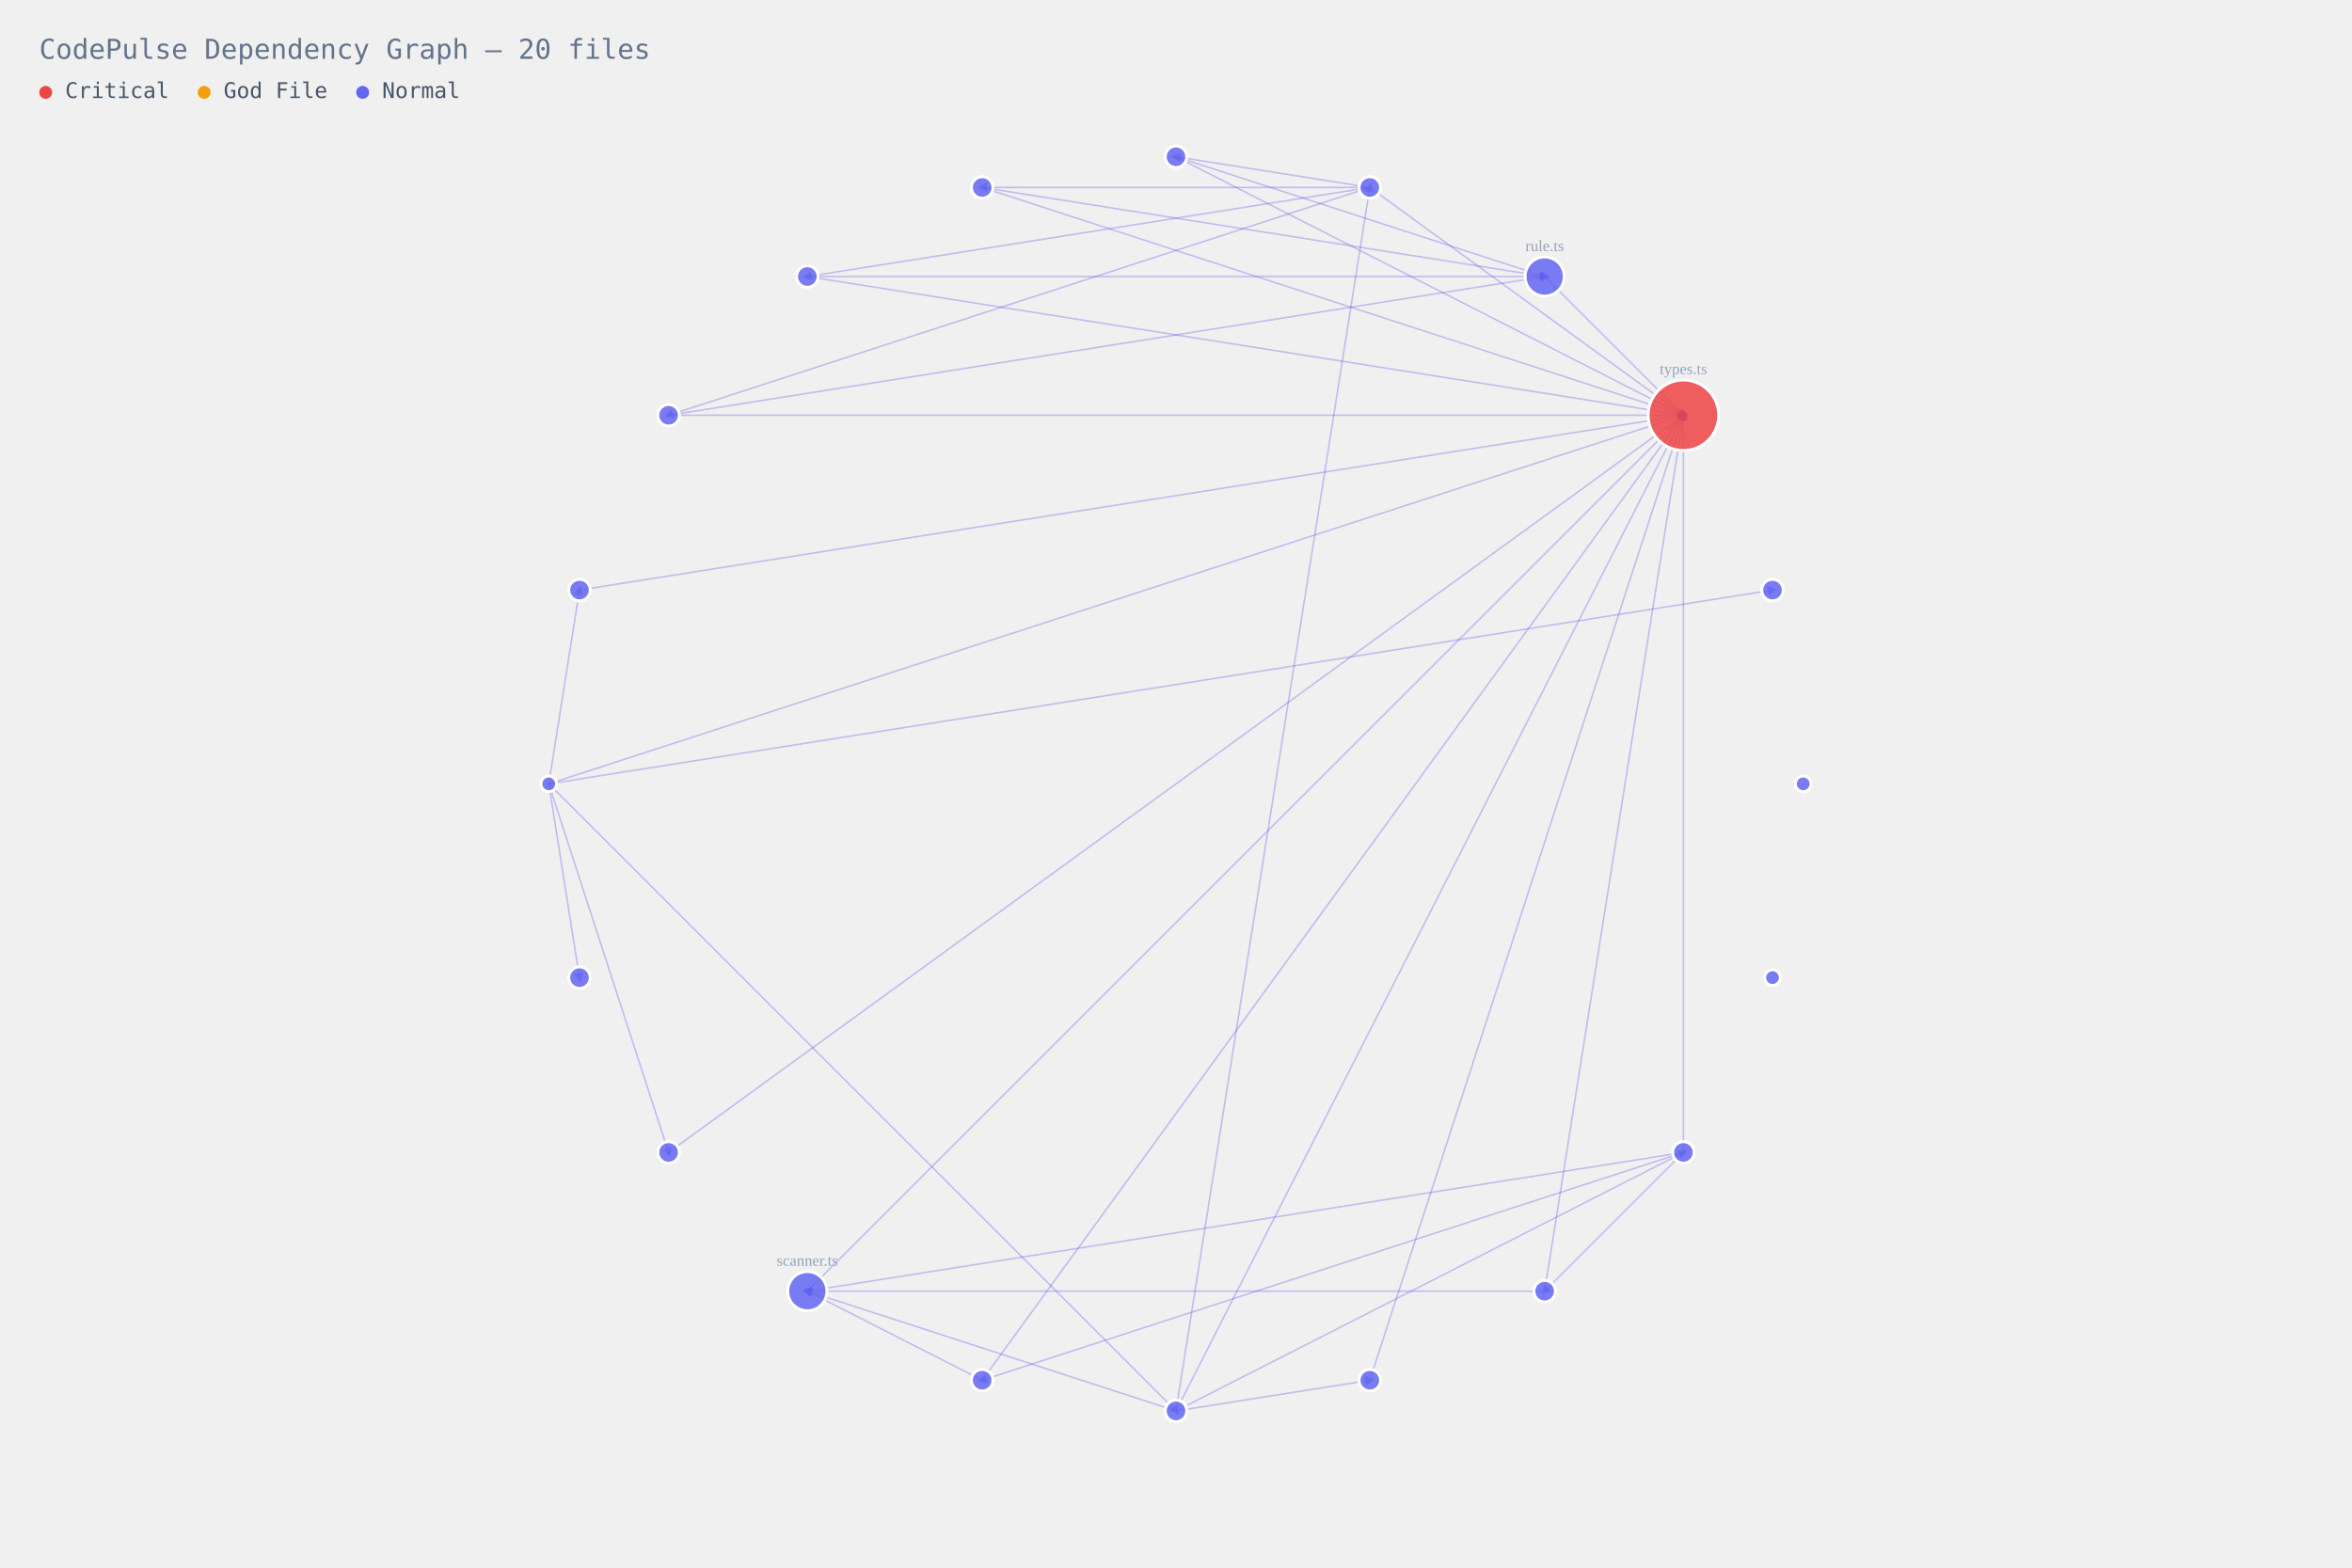
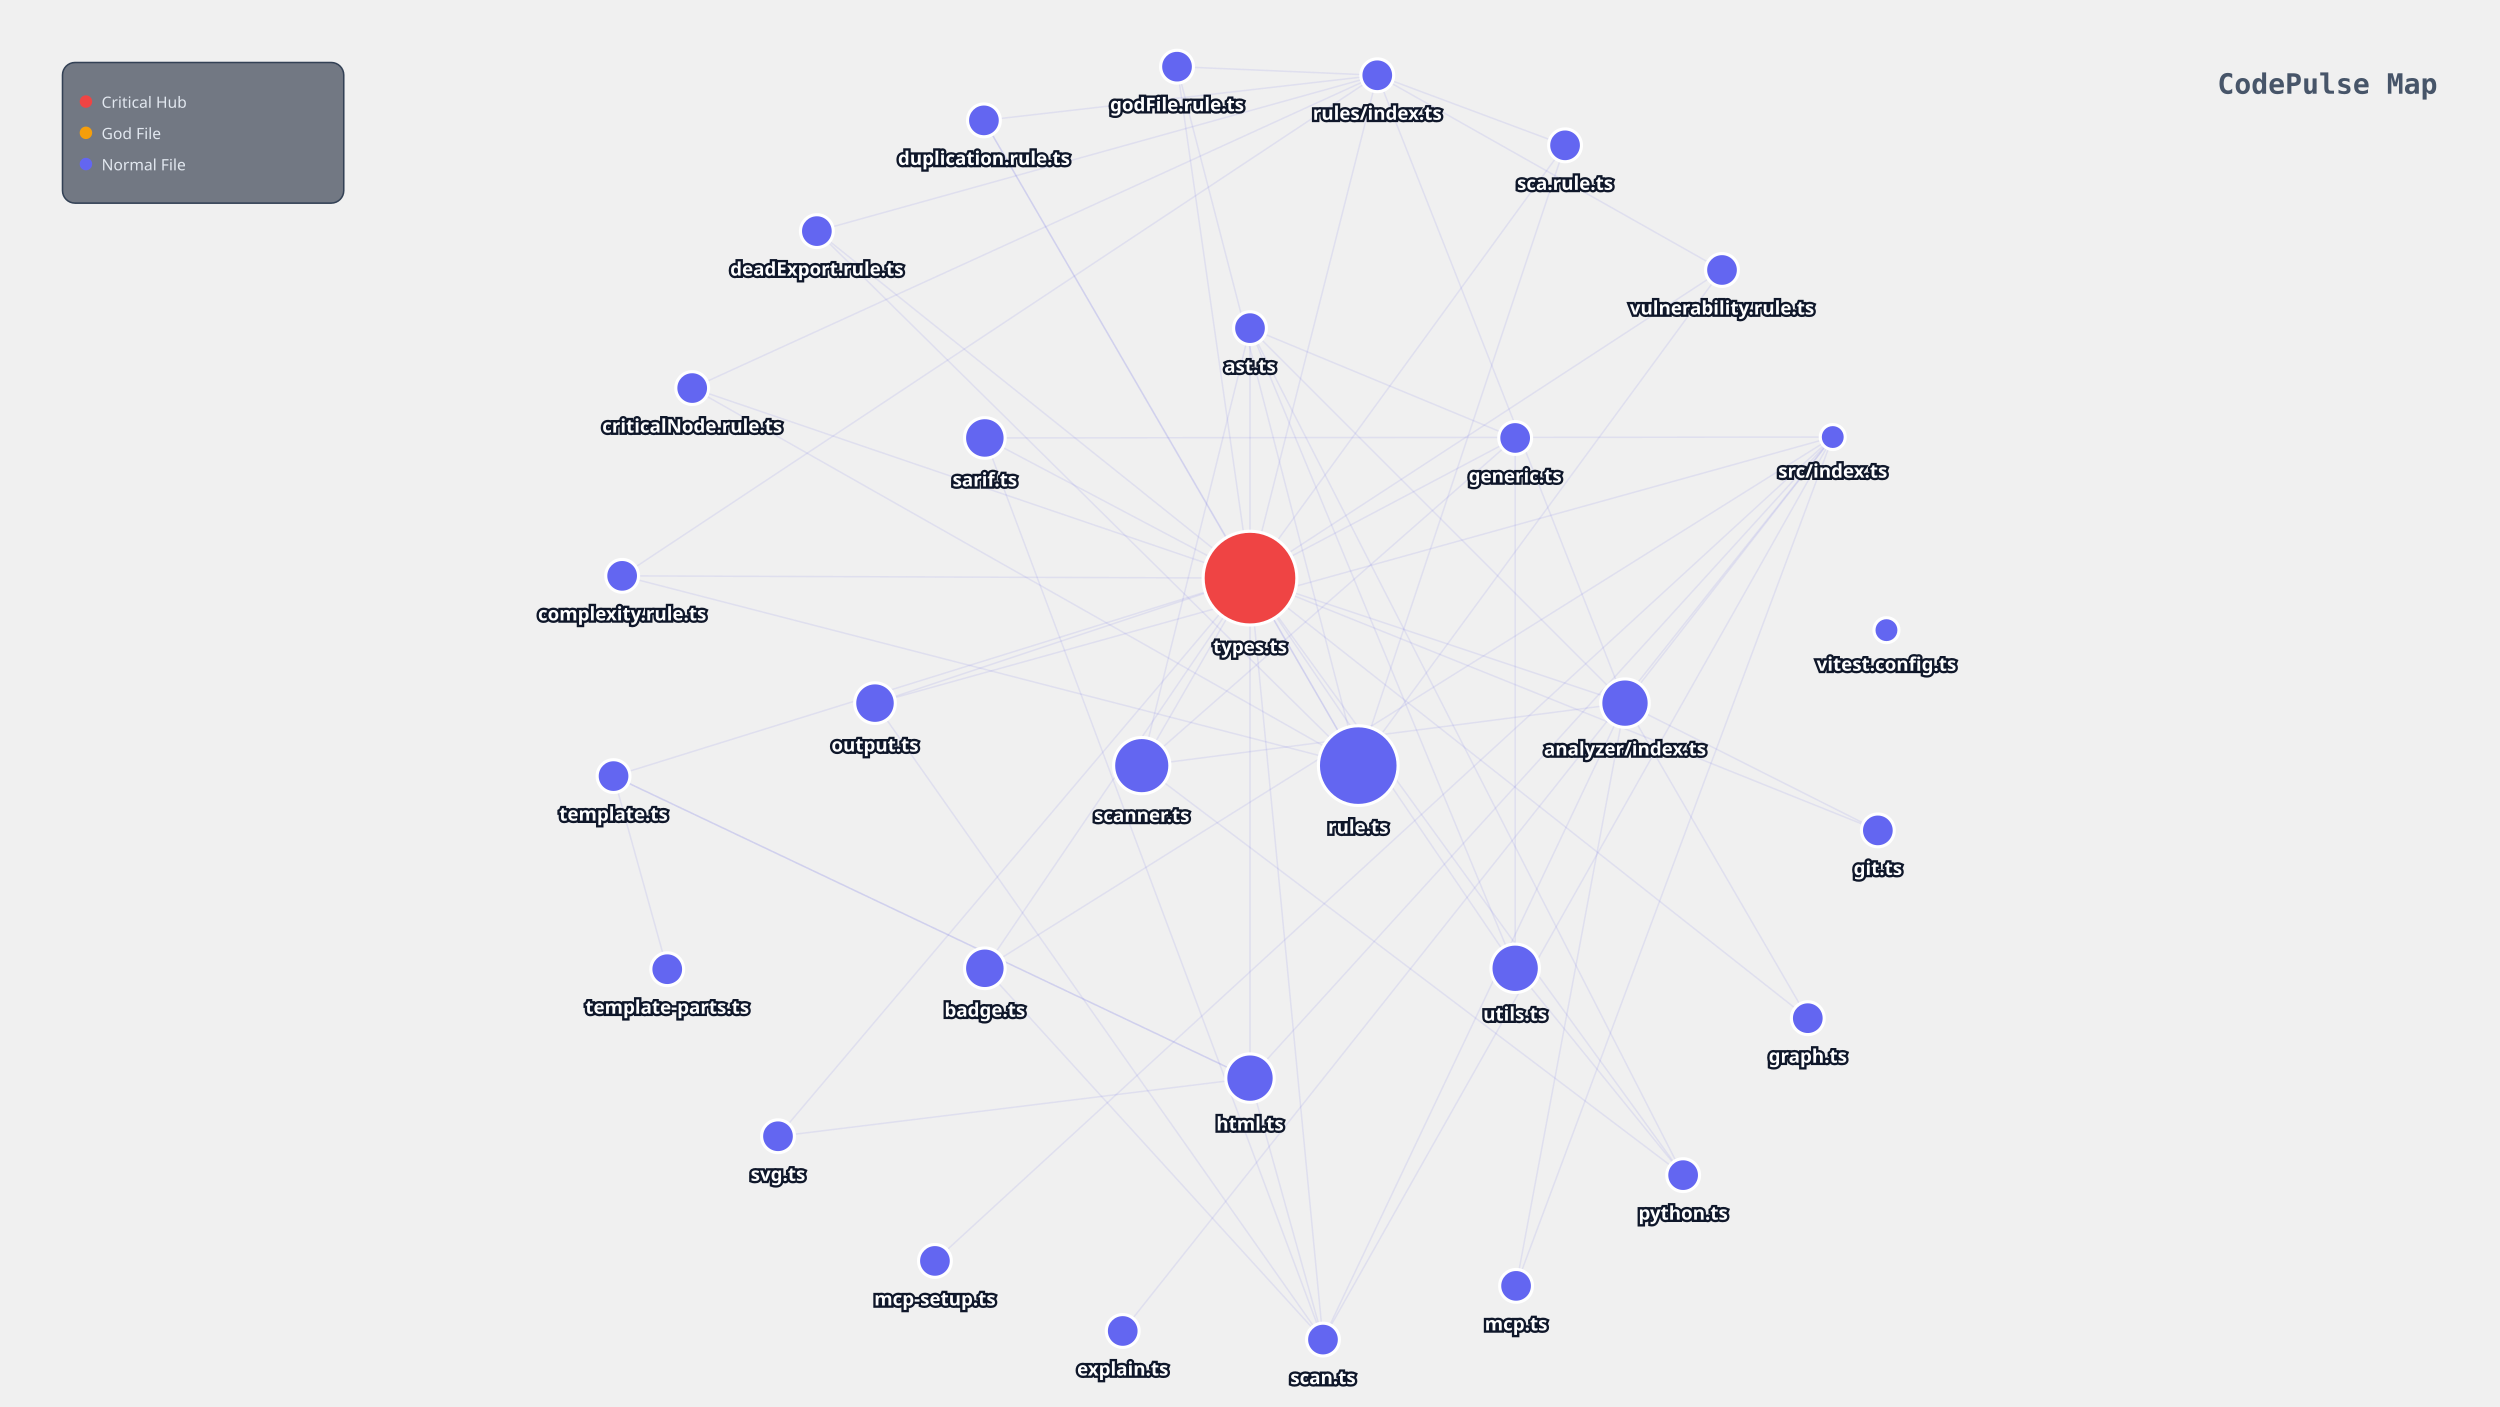
- <svg xmlns="http://www.w3.org/2000/svg" viewBox="0 0 1200 800" width="1200" height="800" style="background:#0F172A">
-   <defs>
-     <marker id="arrow" markerWidth="6" markerHeight="6" refX="3" refY="3" orient="auto">
-       <path d="M0,0 L0,6 L6,3 z" fill="#4F46E5" opacity="0.6" />
-     </marker>
-   </defs>
-   <line x1="858.885" y1="588.091" x2="858.885" y2="211.909" stroke="#4F46E5" stroke-width="0.8" stroke-opacity="0.3" marker-end="url(#arrow)" />
-   <line x1="858.885" y1="588.091" x2="411.909" y2="658.885" stroke="#4F46E5" stroke-width="0.8" stroke-opacity="0.3" marker-end="url(#arrow)" />
-   <line x1="858.885" y1="588.091" x2="501.115" y2="704.338" stroke="#4F46E5" stroke-width="0.8" stroke-opacity="0.3" marker-end="url(#arrow)" />
-   <line x1="858.885" y1="588.091" x2="788.091" y2="658.885" stroke="#4F46E5" stroke-width="0.8" stroke-opacity="0.3" marker-end="url(#arrow)" />
-   <line x1="788.091" y1="658.885" x2="858.885" y2="211.909" stroke="#4F46E5" stroke-width="0.8" stroke-opacity="0.3" marker-end="url(#arrow)" />
-   <line x1="788.091" y1="658.885" x2="411.909" y2="658.885" stroke="#4F46E5" stroke-width="0.8" stroke-opacity="0.3" marker-end="url(#arrow)" />
-   <line x1="698.885" y1="704.338" x2="858.885" y2="211.909" stroke="#4F46E5" stroke-width="0.8" stroke-opacity="0.3" marker-end="url(#arrow)" />
-   <line x1="600" y1="720" x2="858.885" y2="211.909" stroke="#4F46E5" stroke-width="0.8" stroke-opacity="0.3" marker-end="url(#arrow)" />
-   <line x1="600" y1="720" x2="411.909" y2="658.885" stroke="#4F46E5" stroke-width="0.8" stroke-opacity="0.3" marker-end="url(#arrow)" />
-   <line x1="600" y1="720" x2="858.885" y2="588.091" stroke="#4F46E5" stroke-width="0.8" stroke-opacity="0.3" marker-end="url(#arrow)" />
-   <line x1="600" y1="720" x2="698.885" y2="704.338" stroke="#4F46E5" stroke-width="0.8" stroke-opacity="0.3" marker-end="url(#arrow)" />
-   <line x1="600" y1="720" x2="698.885" y2="95.662" stroke="#4F46E5" stroke-width="0.8" stroke-opacity="0.3" marker-end="url(#arrow)" />
-   <line x1="501.115" y1="704.338" x2="858.885" y2="211.909" stroke="#4F46E5" stroke-width="0.8" stroke-opacity="0.3" marker-end="url(#arrow)" />
-   <line x1="501.115" y1="704.338" x2="411.909" y2="658.885" stroke="#4F46E5" stroke-width="0.8" stroke-opacity="0.3" marker-end="url(#arrow)" />
-   <line x1="411.909" y1="658.885" x2="858.885" y2="211.909" stroke="#4F46E5" stroke-width="0.8" stroke-opacity="0.3" marker-end="url(#arrow)" />
-   <line x1="341.115" y1="588.091" x2="858.885" y2="211.909" stroke="#4F46E5" stroke-width="0.8" stroke-opacity="0.3" marker-end="url(#arrow)" />
-   <line x1="280" y1="400" x2="600" y2="720" stroke="#4F46E5" stroke-width="0.8" stroke-opacity="0.3" marker-end="url(#arrow)" />
-   <line x1="280" y1="400" x2="295.662" y2="301.115" stroke="#4F46E5" stroke-width="0.8" stroke-opacity="0.3" marker-end="url(#arrow)" />
-   <line x1="280" y1="400" x2="341.115" y2="588.091" stroke="#4F46E5" stroke-width="0.8" stroke-opacity="0.3" marker-end="url(#arrow)" />
-   <line x1="280" y1="400" x2="295.662" y2="498.885" stroke="#4F46E5" stroke-width="0.8" stroke-opacity="0.3" marker-end="url(#arrow)" />
-   <line x1="280" y1="400" x2="858.885" y2="211.909" stroke="#4F46E5" stroke-width="0.8" stroke-opacity="0.3" marker-end="url(#arrow)" />
-   <line x1="280" y1="400" x2="904.338" y2="301.115" stroke="#4F46E5" stroke-width="0.8" stroke-opacity="0.3" marker-end="url(#arrow)" />
-   <line x1="295.662" y1="301.115" x2="858.885" y2="211.909" stroke="#4F46E5" stroke-width="0.8" stroke-opacity="0.3" marker-end="url(#arrow)" />
-   <line x1="341.115" y1="211.909" x2="858.885" y2="211.909" stroke="#4F46E5" stroke-width="0.8" stroke-opacity="0.3" marker-end="url(#arrow)" />
-   <line x1="341.115" y1="211.909" x2="788.091" y2="141.115" stroke="#4F46E5" stroke-width="0.8" stroke-opacity="0.3" marker-end="url(#arrow)" />
-   <line x1="411.909" y1="141.115" x2="858.885" y2="211.909" stroke="#4F46E5" stroke-width="0.8" stroke-opacity="0.3" marker-end="url(#arrow)" />
-   <line x1="411.909" y1="141.115" x2="788.091" y2="141.115" stroke="#4F46E5" stroke-width="0.8" stroke-opacity="0.3" marker-end="url(#arrow)" />
-   <line x1="501.115" y1="95.662" x2="858.885" y2="211.909" stroke="#4F46E5" stroke-width="0.8" stroke-opacity="0.3" marker-end="url(#arrow)" />
-   <line x1="501.115" y1="95.662" x2="788.091" y2="141.115" stroke="#4F46E5" stroke-width="0.8" stroke-opacity="0.3" marker-end="url(#arrow)" />
-   <line x1="600" y1="80" x2="858.885" y2="211.909" stroke="#4F46E5" stroke-width="0.8" stroke-opacity="0.3" marker-end="url(#arrow)" />
-   <line x1="600" y1="80" x2="788.091" y2="141.115" stroke="#4F46E5" stroke-width="0.8" stroke-opacity="0.3" marker-end="url(#arrow)" />
-   <line x1="698.885" y1="95.662" x2="858.885" y2="211.909" stroke="#4F46E5" stroke-width="0.8" stroke-opacity="0.3" marker-end="url(#arrow)" />
-   <line x1="698.885" y1="95.662" x2="501.115" y2="95.662" stroke="#4F46E5" stroke-width="0.8" stroke-opacity="0.3" marker-end="url(#arrow)" />
-   <line x1="698.885" y1="95.662" x2="341.115" y2="211.909" stroke="#4F46E5" stroke-width="0.8" stroke-opacity="0.3" marker-end="url(#arrow)" />
-   <line x1="698.885" y1="95.662" x2="600" y2="80" stroke="#4F46E5" stroke-width="0.8" stroke-opacity="0.3" marker-end="url(#arrow)" />
-   <line x1="698.885" y1="95.662" x2="411.909" y2="141.115" stroke="#4F46E5" stroke-width="0.8" stroke-opacity="0.3" marker-end="url(#arrow)" />
-   <line x1="788.091" y1="141.115" x2="858.885" y2="211.909" stroke="#4F46E5" stroke-width="0.8" stroke-opacity="0.3" marker-end="url(#arrow)" />
-   <circle cx="920" cy="400" r="4" fill="#6366F1" fill-opacity="0.85" stroke="white" stroke-width="1.5">
-         </circle>
-   <circle cx="904.338" cy="498.885" r="4" fill="#6366F1" fill-opacity="0.85" stroke="white" stroke-width="1.5">
-         </circle>
-   <circle cx="858.885" cy="588.091" r="5.5" fill="#6366F1" fill-opacity="0.85" stroke="white" stroke-width="1.5">
-         </circle>
-   <circle cx="788.091" cy="658.885" r="5.5" fill="#6366F1" fill-opacity="0.85" stroke="white" stroke-width="1.5">
-         </circle>
-   <circle cx="698.885" cy="704.338" r="5.5" fill="#6366F1" fill-opacity="0.85" stroke="white" stroke-width="1.5">
-         </circle>
-   <circle cx="600" cy="720" r="5.5" fill="#6366F1" fill-opacity="0.85" stroke="white" stroke-width="1.5">
-         </circle>
-   <circle cx="501.115" cy="704.338" r="5.5" fill="#6366F1" fill-opacity="0.85" stroke="white" stroke-width="1.5">
-         </circle>
-   <circle cx="411.909" cy="658.885" r="10" fill="#6366F1" fill-opacity="0.85" stroke="white" stroke-width="1.5">
-         </circle>
-   <text x="411.909" y="645.885" text-anchor="middle" font-size="8" fill="#94A3B8">scanner.ts</text>
-   <circle cx="341.115" cy="588.091" r="5.5" fill="#6366F1" fill-opacity="0.85" stroke="white" stroke-width="1.5">
-         </circle>
-   <circle cx="295.662" cy="498.885" r="5.5" fill="#6366F1" fill-opacity="0.85" stroke="white" stroke-width="1.5">
-         </circle>
-   <circle cx="280" cy="400" r="4" fill="#6366F1" fill-opacity="0.85" stroke="white" stroke-width="1.5">
-         </circle>
-   <circle cx="295.662" cy="301.115" r="5.5" fill="#6366F1" fill-opacity="0.85" stroke="white" stroke-width="1.5">
-         </circle>
-   <circle cx="341.115" cy="211.909" r="5.5" fill="#6366F1" fill-opacity="0.85" stroke="white" stroke-width="1.5">
-         </circle>
-   <circle cx="411.909" cy="141.115" r="5.5" fill="#6366F1" fill-opacity="0.85" stroke="white" stroke-width="1.5">
-         </circle>
-   <circle cx="501.115" cy="95.662" r="5.5" fill="#6366F1" fill-opacity="0.85" stroke="white" stroke-width="1.5">
-         </circle>
-   <circle cx="600" cy="80" r="5.5" fill="#6366F1" fill-opacity="0.85" stroke="white" stroke-width="1.5">
-         </circle>
-   <circle cx="698.885" cy="95.662" r="5.5" fill="#6366F1" fill-opacity="0.85" stroke="white" stroke-width="1.5">
-         </circle>
-   <circle cx="788.091" cy="141.115" r="10" fill="#6366F1" fill-opacity="0.85" stroke="white" stroke-width="1.5">
-         </circle>
-   <text x="788.091" y="128.115" text-anchor="middle" font-size="8" fill="#94A3B8">rule.ts</text>
-   <circle cx="858.885" cy="211.909" r="18" fill="#EF4444" fill-opacity="0.85" stroke="white" stroke-width="1.5">
-         </circle>
-   <text x="858.885" y="190.909" text-anchor="middle" font-size="8" fill="#94A3B8">types.ts</text>
-   <circle cx="904.338" cy="301.115" r="5.5" fill="#6366F1" fill-opacity="0.85" stroke="white" stroke-width="1.5">
-         </circle>
-   <text x="20" y="30" font-size="14" fill="#64748B" font-family="monospace">CodePulse Dependency Graph — 20 files</text>
-   <text x="20" y="50" font-size="11" fill="#475569" font-family="monospace">
-     <tspan fill="#EF4444">●</tspan> Critical  
-     <tspan fill="#F59E0B" dx="8">●</tspan> God File  
-     <tspan fill="#6366F1" dx="8">●</tspan> Normal
-   </text>
+ <svg xmlns="http://www.w3.org/2000/svg" viewBox="0 0 1600 900" width="100%" height="100%" style="background:#0F172A">
+   <rect x="40" y="40" width="180" height="90" rx="8" fill="#1E293B" fill-opacity="0.6" stroke="#334155" stroke-width="1" />
+   <circle cx="55" cy="65" r="4" fill="#EF4444" />
+   <text x="65" y="69" font-size="10" fill="#E2E8F0" font-family="sans-serif">Critical Hub</text>
+   <circle cx="55" cy="85" r="4" fill="#F59E0B" />
+   <text x="65" y="89" font-size="10" fill="#E2E8F0" font-family="sans-serif">God File</text>
+   <circle cx="55" cy="105" r="4" fill="#6366F1" />
+   <text x="65" y="109" font-size="10" fill="#E2E8F0" font-family="sans-serif">Normal File</text>
+   <text x="1560" y="60" text-anchor="end" font-size="18" font-weight="bold" fill="#475569" font-family="monospace">CodePulse Map</text>
+   <line x1="800" y1="210" x2="800" y2="370" stroke="#4F46E5" stroke-width="1" stroke-opacity="0.1" />
+   <line x1="800" y1="210" x2="730.718" y2="490" stroke="#4F46E5" stroke-width="1" stroke-opacity="0.1" />
+   <line x1="800" y1="210" x2="1077.207" y2="752.086" stroke="#4F46E5" stroke-width="1" stroke-opacity="0.1" />
+   <line x1="800" y1="210" x2="969.706" y2="280.294" stroke="#4F46E5" stroke-width="1" stroke-opacity="0.1" />
+   <line x1="800" y1="210" x2="969.706" y2="619.706" stroke="#4F46E5" stroke-width="1" stroke-opacity="0.1" />
+   <line x1="969.706" y1="280.294" x2="800" y2="370" stroke="#4F46E5" stroke-width="1" stroke-opacity="0.1" />
+   <line x1="969.706" y1="280.294" x2="730.718" y2="490" stroke="#4F46E5" stroke-width="1" stroke-opacity="0.1" />
+   <line x1="969.706" y1="280.294" x2="969.706" y2="619.706" stroke="#4F46E5" stroke-width="1" stroke-opacity="0.1" />
+   <line x1="1201.827" y1="531.454" x2="800" y2="370" stroke="#4F46E5" stroke-width="1" stroke-opacity="0.1" />
+   <line x1="1156.99" y1="651.639" x2="800" y2="370" stroke="#4F46E5" stroke-width="1" stroke-opacity="0.1" />
+   <line x1="1040" y1="450" x2="800" y2="370" stroke="#4F46E5" stroke-width="1" stroke-opacity="0.1" />
+   <line x1="1040" y1="450" x2="730.718" y2="490" stroke="#4F46E5" stroke-width="1" stroke-opacity="0.1" />
+   <line x1="1040" y1="450" x2="800" y2="210" stroke="#4F46E5" stroke-width="1" stroke-opacity="0.1" />
+   <line x1="1040" y1="450" x2="1156.99" y2="651.639" stroke="#4F46E5" stroke-width="1" stroke-opacity="0.1" />
+   <line x1="1040" y1="450" x2="881.454" y2="48.173" stroke="#4F46E5" stroke-width="1" stroke-opacity="0.1" />
+   <line x1="1040" y1="450" x2="1201.827" y2="531.454" stroke="#4F46E5" stroke-width="1" stroke-opacity="0.1" />
+   <line x1="1077.207" y1="752.086" x2="800" y2="370" stroke="#4F46E5" stroke-width="1" stroke-opacity="0.1" />
+   <line x1="1077.207" y1="752.086" x2="730.718" y2="490" stroke="#4F46E5" stroke-width="1" stroke-opacity="0.1" />
+   <line x1="1077.207" y1="752.086" x2="969.706" y2="619.706" stroke="#4F46E5" stroke-width="1" stroke-opacity="0.1" />
+   <line x1="730.718" y1="490" x2="800" y2="370" stroke="#4F46E5" stroke-width="1" stroke-opacity="0.1" />
+   <line x1="969.706" y1="619.706" x2="800" y2="370" stroke="#4F46E5" stroke-width="1" stroke-opacity="0.1" />
+   <line x1="630.294" y1="619.706" x2="800" y2="370" stroke="#4F46E5" stroke-width="1" stroke-opacity="0.1" />
+   <line x1="970.29" y1="822.963" x2="1040" y2="450" stroke="#4F46E5" stroke-width="1" stroke-opacity="0.1" />
+   <line x1="560" y1="450" x2="800" y2="370" stroke="#4F46E5" stroke-width="1" stroke-opacity="0.1" />
+   <line x1="846.704" y1="857.331" x2="1040" y2="450" stroke="#4F46E5" stroke-width="1" stroke-opacity="0.1" />
+   <line x1="846.704" y1="857.331" x2="800" y2="690" stroke="#4F46E5" stroke-width="1" stroke-opacity="0.1" />
+   <line x1="846.704" y1="857.331" x2="630.294" y2="280.294" stroke="#4F46E5" stroke-width="1" stroke-opacity="0.1" />
+   <line x1="846.704" y1="857.331" x2="630.294" y2="619.706" stroke="#4F46E5" stroke-width="1" stroke-opacity="0.1" />
+   <line x1="846.704" y1="857.331" x2="560" y2="450" stroke="#4F46E5" stroke-width="1" stroke-opacity="0.1" />
+   <line x1="846.704" y1="857.331" x2="800" y2="370" stroke="#4F46E5" stroke-width="1" stroke-opacity="0.1" />
+   <line x1="1172.963" y1="279.71" x2="1040" y2="450" stroke="#4F46E5" stroke-width="1" stroke-opacity="0.1" />
+   <line x1="1172.963" y1="279.71" x2="800" y2="690" stroke="#4F46E5" stroke-width="1" stroke-opacity="0.1" />
+   <line x1="1172.963" y1="279.71" x2="630.294" y2="280.294" stroke="#4F46E5" stroke-width="1" stroke-opacity="0.1" />
+   <line x1="1172.963" y1="279.71" x2="630.294" y2="619.706" stroke="#4F46E5" stroke-width="1" stroke-opacity="0.1" />
+   <line x1="1172.963" y1="279.71" x2="560" y2="450" stroke="#4F46E5" stroke-width="1" stroke-opacity="0.1" />
+   <line x1="1172.963" y1="279.71" x2="718.546" y2="851.827" stroke="#4F46E5" stroke-width="1" stroke-opacity="0.1" />
+   <line x1="1172.963" y1="279.71" x2="598.361" y2="806.99" stroke="#4F46E5" stroke-width="1" stroke-opacity="0.1" />
+   <line x1="1172.963" y1="279.71" x2="970.29" y2="822.963" stroke="#4F46E5" stroke-width="1" stroke-opacity="0.1" />
+   <line x1="1172.963" y1="279.71" x2="846.704" y2="857.331" stroke="#4F46E5" stroke-width="1" stroke-opacity="0.1" />
+   <line x1="800" y1="690" x2="800" y2="370" stroke="#4F46E5" stroke-width="1" stroke-opacity="0.1" />
+   <line x1="800" y1="690" x2="497.914" y2="727.207" stroke="#4F46E5" stroke-width="1" stroke-opacity="0.1" />
+   <line x1="800" y1="690" x2="392.669" y2="496.704" stroke="#4F46E5" stroke-width="1" stroke-opacity="0.1" />
+   <line x1="630.294" y1="280.294" x2="800" y2="370" stroke="#4F46E5" stroke-width="1" stroke-opacity="0.1" />
+   <line x1="497.914" y1="727.207" x2="800" y2="370" stroke="#4F46E5" stroke-width="1" stroke-opacity="0.1" />
+   <line x1="392.669" y1="496.704" x2="800" y2="370" stroke="#4F46E5" stroke-width="1" stroke-opacity="0.1" />
+   <line x1="392.669" y1="496.704" x2="800" y2="690" stroke="#4F46E5" stroke-width="1" stroke-opacity="0.1" />
+   <line x1="392.669" y1="496.704" x2="427.037" y2="620.29" stroke="#4F46E5" stroke-width="1" stroke-opacity="0.1" />
+   <line x1="398.173" y1="368.546" x2="800" y2="370" stroke="#4F46E5" stroke-width="1" stroke-opacity="0.1" />
+   <line x1="398.173" y1="368.546" x2="869.282" y2="490" stroke="#4F46E5" stroke-width="1" stroke-opacity="0.1" />
+   <line x1="443.01" y1="248.361" x2="800" y2="370" stroke="#4F46E5" stroke-width="1" stroke-opacity="0.1" />
+   <line x1="443.01" y1="248.361" x2="869.282" y2="490" stroke="#4F46E5" stroke-width="1" stroke-opacity="0.1" />
+   <line x1="522.793" y1="147.914" x2="800" y2="370" stroke="#4F46E5" stroke-width="1" stroke-opacity="0.1" />
+   <line x1="522.793" y1="147.914" x2="869.282" y2="490" stroke="#4F46E5" stroke-width="1" stroke-opacity="0.1" />
+   <line x1="629.71" y1="77.037" x2="800" y2="370" stroke="#4F46E5" stroke-width="1" stroke-opacity="0.1" />
+   <line x1="629.71" y1="77.037" x2="869.282" y2="490" stroke="#4F46E5" stroke-width="1" stroke-opacity="0.1" />
+   <line x1="753.296" y1="42.669" x2="800" y2="370" stroke="#4F46E5" stroke-width="1" stroke-opacity="0.1" />
+   <line x1="753.296" y1="42.669" x2="869.282" y2="490" stroke="#4F46E5" stroke-width="1" stroke-opacity="0.1" />
+   <line x1="881.454" y1="48.173" x2="800" y2="370" stroke="#4F46E5" stroke-width="1" stroke-opacity="0.1" />
+   <line x1="881.454" y1="48.173" x2="522.793" y2="147.914" stroke="#4F46E5" stroke-width="1" stroke-opacity="0.1" />
+   <line x1="881.454" y1="48.173" x2="398.173" y2="368.546" stroke="#4F46E5" stroke-width="1" stroke-opacity="0.1" />
+   <line x1="881.454" y1="48.173" x2="753.296" y2="42.669" stroke="#4F46E5" stroke-width="1" stroke-opacity="0.1" />
+   <line x1="881.454" y1="48.173" x2="443.01" y2="248.361" stroke="#4F46E5" stroke-width="1" stroke-opacity="0.1" />
+   <line x1="881.454" y1="48.173" x2="1102.086" y2="172.793" stroke="#4F46E5" stroke-width="1" stroke-opacity="0.1" />
+   <line x1="881.454" y1="48.173" x2="1001.639" y2="93.01" stroke="#4F46E5" stroke-width="1" stroke-opacity="0.1" />
+   <line x1="881.454" y1="48.173" x2="629.71" y2="77.037" stroke="#4F46E5" stroke-width="1" stroke-opacity="0.1" />
+   <line x1="869.282" y1="490" x2="800" y2="370" stroke="#4F46E5" stroke-width="1" stroke-opacity="0.1" />
+   <line x1="1001.639" y1="93.01" x2="800" y2="370" stroke="#4F46E5" stroke-width="1" stroke-opacity="0.1" />
+   <line x1="1001.639" y1="93.01" x2="869.282" y2="490" stroke="#4F46E5" stroke-width="1" stroke-opacity="0.1" />
+   <line x1="1102.086" y1="172.793" x2="800" y2="370" stroke="#4F46E5" stroke-width="1" stroke-opacity="0.1" />
+   <line x1="1102.086" y1="172.793" x2="869.282" y2="490" stroke="#4F46E5" stroke-width="1" stroke-opacity="0.1" />
+   <g>
+     <circle cx="800" cy="370" r="30" fill="#EF4444" stroke="#fff" stroke-width="2" />
+     <text x="800" y="418" text-anchor="middle" font-size="12" font-weight="bold" fill="#fff" font-family="sans-serif" style="paint-order: stroke; stroke: #0F172A; stroke-width: 3px;">types.ts</text>
+   </g>
+   <g>
+     <circle cx="869.282" cy="490" r="25.5" fill="#6366F1" stroke="#fff" stroke-width="2" />
+     <text x="869.282" y="533.5" text-anchor="middle" font-size="12" font-weight="bold" fill="#fff" font-family="sans-serif" style="paint-order: stroke; stroke: #0F172A; stroke-width: 3px;">rule.ts</text>
+   </g>
+   <g>
+     <circle cx="730.718" cy="490" r="18" fill="#6366F1" stroke="#fff" stroke-width="2" />
+     <text x="730.718" y="526" text-anchor="middle" font-size="12" font-weight="bold" fill="#fff" font-family="sans-serif" style="paint-order: stroke; stroke: #0F172A; stroke-width: 3px;">scanner.ts</text>
+   </g>
+   <g>
+     <circle cx="1040" cy="450" r="15.5" fill="#6366F1" stroke="#fff" stroke-width="2" />
+     <text x="1040" y="483.5" text-anchor="middle" font-size="12" font-weight="bold" fill="#fff" font-family="sans-serif" style="paint-order: stroke; stroke: #0F172A; stroke-width: 3px;">analyzer/index.ts</text>
+   </g>
+   <g>
+     <circle cx="969.706" cy="619.706" r="15.5" fill="#6366F1" stroke="#fff" stroke-width="2" />
+     <text x="969.706" y="653.206" text-anchor="middle" font-size="12" font-weight="bold" fill="#fff" font-family="sans-serif" style="paint-order: stroke; stroke: #0F172A; stroke-width: 3px;">utils.ts</text>
+   </g>
+   <g>
+     <circle cx="800" cy="690" r="15.5" fill="#6366F1" stroke="#fff" stroke-width="2" />
+     <text x="800" y="723.5" text-anchor="middle" font-size="12" font-weight="bold" fill="#fff" font-family="sans-serif" style="paint-order: stroke; stroke: #0F172A; stroke-width: 3px;">html.ts</text>
+   </g>
+   <g>
+     <circle cx="630.294" cy="619.706" r="13" fill="#6366F1" stroke="#fff" stroke-width="2" />
+     <text x="630.294" y="650.706" text-anchor="middle" font-size="12" font-weight="bold" fill="#fff" font-family="sans-serif" style="paint-order: stroke; stroke: #0F172A; stroke-width: 3px;">badge.ts</text>
+   </g>
+   <g>
+     <circle cx="560" cy="450" r="13" fill="#6366F1" stroke="#fff" stroke-width="2" />
+     <text x="560" y="481" text-anchor="middle" font-size="12" font-weight="bold" fill="#fff" font-family="sans-serif" style="paint-order: stroke; stroke: #0F172A; stroke-width: 3px;">output.ts</text>
+   </g>
+   <g>
+     <circle cx="630.294" cy="280.294" r="13" fill="#6366F1" stroke="#fff" stroke-width="2" />
+     <text x="630.294" y="311.294" text-anchor="middle" font-size="12" font-weight="bold" fill="#fff" font-family="sans-serif" style="paint-order: stroke; stroke: #0F172A; stroke-width: 3px;">sarif.ts</text>
+   </g>
+   <g>
+     <circle cx="800" cy="210" r="10.5" fill="#6366F1" stroke="#fff" stroke-width="2" />
+     <text x="800" y="238.5" text-anchor="middle" font-size="12" font-weight="bold" fill="#fff" font-family="sans-serif" style="paint-order: stroke; stroke: #0F172A; stroke-width: 3px;">ast.ts</text>
+   </g>
+   <g>
+     <circle cx="969.706" cy="280.294" r="10.5" fill="#6366F1" stroke="#fff" stroke-width="2" />
+     <text x="969.706" y="308.794" text-anchor="middle" font-size="12" font-weight="bold" fill="#fff" font-family="sans-serif" style="paint-order: stroke; stroke: #0F172A; stroke-width: 3px;">generic.ts</text>
+   </g>
+   <g>
+     <circle cx="1201.827" cy="531.454" r="10.5" fill="#6366F1" stroke="#fff" stroke-width="2" />
+     <text x="1201.827" y="559.954" text-anchor="middle" font-size="12" font-weight="bold" fill="#fff" font-family="sans-serif" style="paint-order: stroke; stroke: #0F172A; stroke-width: 3px;">git.ts</text>
+   </g>
+   <g>
+     <circle cx="1156.99" cy="651.639" r="10.5" fill="#6366F1" stroke="#fff" stroke-width="2" />
+     <text x="1156.99" y="680.139" text-anchor="middle" font-size="12" font-weight="bold" fill="#fff" font-family="sans-serif" style="paint-order: stroke; stroke: #0F172A; stroke-width: 3px;">graph.ts</text>
+   </g>
+   <g>
+     <circle cx="1077.207" cy="752.086" r="10.5" fill="#6366F1" stroke="#fff" stroke-width="2" />
+     <text x="1077.207" y="780.586" text-anchor="middle" font-size="12" font-weight="bold" fill="#fff" font-family="sans-serif" style="paint-order: stroke; stroke: #0F172A; stroke-width: 3px;">python.ts</text>
+   </g>
+   <g>
+     <circle cx="970.29" cy="822.963" r="10.5" fill="#6366F1" stroke="#fff" stroke-width="2" />
+     <text x="970.29" y="851.463" text-anchor="middle" font-size="12" font-weight="bold" fill="#fff" font-family="sans-serif" style="paint-order: stroke; stroke: #0F172A; stroke-width: 3px;">mcp.ts</text>
+   </g>
+   <g>
+     <circle cx="846.704" cy="857.331" r="10.5" fill="#6366F1" stroke="#fff" stroke-width="2" />
+     <text x="846.704" y="885.831" text-anchor="middle" font-size="12" font-weight="bold" fill="#fff" font-family="sans-serif" style="paint-order: stroke; stroke: #0F172A; stroke-width: 3px;">scan.ts</text>
+   </g>
+   <g>
+     <circle cx="718.546" cy="851.827" r="10.5" fill="#6366F1" stroke="#fff" stroke-width="2" />
+     <text x="718.546" y="880.327" text-anchor="middle" font-size="12" font-weight="bold" fill="#fff" font-family="sans-serif" style="paint-order: stroke; stroke: #0F172A; stroke-width: 3px;">explain.ts</text>
+   </g>
+   <g>
+     <circle cx="598.361" cy="806.99" r="10.5" fill="#6366F1" stroke="#fff" stroke-width="2" />
+     <text x="598.361" y="835.49" text-anchor="middle" font-size="12" font-weight="bold" fill="#fff" font-family="sans-serif" style="paint-order: stroke; stroke: #0F172A; stroke-width: 3px;">mcp-setup.ts</text>
+   </g>
+   <g>
+     <circle cx="497.914" cy="727.207" r="10.5" fill="#6366F1" stroke="#fff" stroke-width="2" />
+     <text x="497.914" y="755.707" text-anchor="middle" font-size="12" font-weight="bold" fill="#fff" font-family="sans-serif" style="paint-order: stroke; stroke: #0F172A; stroke-width: 3px;">svg.ts</text>
+   </g>
+   <g>
+     <circle cx="427.037" cy="620.29" r="10.5" fill="#6366F1" stroke="#fff" stroke-width="2" />
+     <text x="427.037" y="648.79" text-anchor="middle" font-size="12" font-weight="bold" fill="#fff" font-family="sans-serif" style="paint-order: stroke; stroke: #0F172A; stroke-width: 3px;">template-parts.ts</text>
+   </g>
+   <g>
+     <circle cx="392.669" cy="496.704" r="10.5" fill="#6366F1" stroke="#fff" stroke-width="2" />
+     <text x="392.669" y="525.204" text-anchor="middle" font-size="12" font-weight="bold" fill="#fff" font-family="sans-serif" style="paint-order: stroke; stroke: #0F172A; stroke-width: 3px;">template.ts</text>
+   </g>
+   <g>
+     <circle cx="398.173" cy="368.546" r="10.5" fill="#6366F1" stroke="#fff" stroke-width="2" />
+     <text x="398.173" y="397.046" text-anchor="middle" font-size="12" font-weight="bold" fill="#fff" font-family="sans-serif" style="paint-order: stroke; stroke: #0F172A; stroke-width: 3px;">complexity.rule.ts</text>
+   </g>
+   <g>
+     <circle cx="443.01" cy="248.361" r="10.5" fill="#6366F1" stroke="#fff" stroke-width="2" />
+     <text x="443.01" y="276.861" text-anchor="middle" font-size="12" font-weight="bold" fill="#fff" font-family="sans-serif" style="paint-order: stroke; stroke: #0F172A; stroke-width: 3px;">criticalNode.rule.ts</text>
+   </g>
+   <g>
+     <circle cx="522.793" cy="147.914" r="10.5" fill="#6366F1" stroke="#fff" stroke-width="2" />
+     <text x="522.793" y="176.414" text-anchor="middle" font-size="12" font-weight="bold" fill="#fff" font-family="sans-serif" style="paint-order: stroke; stroke: #0F172A; stroke-width: 3px;">deadExport.rule.ts</text>
+   </g>
+   <g>
+     <circle cx="629.71" cy="77.037" r="10.5" fill="#6366F1" stroke="#fff" stroke-width="2" />
+     <text x="629.71" y="105.537" text-anchor="middle" font-size="12" font-weight="bold" fill="#fff" font-family="sans-serif" style="paint-order: stroke; stroke: #0F172A; stroke-width: 3px;">duplication.rule.ts</text>
+   </g>
+   <g>
+     <circle cx="753.296" cy="42.669" r="10.5" fill="#6366F1" stroke="#fff" stroke-width="2" />
+     <text x="753.296" y="71.169" text-anchor="middle" font-size="12" font-weight="bold" fill="#fff" font-family="sans-serif" style="paint-order: stroke; stroke: #0F172A; stroke-width: 3px;">godFile.rule.ts</text>
+   </g>
+   <g>
+     <circle cx="881.454" cy="48.173" r="10.5" fill="#6366F1" stroke="#fff" stroke-width="2" />
+     <text x="881.454" y="76.673" text-anchor="middle" font-size="12" font-weight="bold" fill="#fff" font-family="sans-serif" style="paint-order: stroke; stroke: #0F172A; stroke-width: 3px;">rules/index.ts</text>
+   </g>
+   <g>
+     <circle cx="1001.639" cy="93.01" r="10.5" fill="#6366F1" stroke="#fff" stroke-width="2" />
+     <text x="1001.639" y="121.51" text-anchor="middle" font-size="12" font-weight="bold" fill="#fff" font-family="sans-serif" style="paint-order: stroke; stroke: #0F172A; stroke-width: 3px;">sca.rule.ts</text>
+   </g>
+   <g>
+     <circle cx="1102.086" cy="172.793" r="10.5" fill="#6366F1" stroke="#fff" stroke-width="2" />
+     <text x="1102.086" y="201.293" text-anchor="middle" font-size="12" font-weight="bold" fill="#fff" font-family="sans-serif" style="paint-order: stroke; stroke: #0F172A; stroke-width: 3px;">vulnerability.rule.ts</text>
+   </g>
+   <g>
+     <circle cx="1172.963" cy="279.71" r="8" fill="#6366F1" stroke="#fff" stroke-width="2" />
+     <text x="1172.963" y="305.71" text-anchor="middle" font-size="12" font-weight="bold" fill="#fff" font-family="sans-serif" style="paint-order: stroke; stroke: #0F172A; stroke-width: 3px;">src/index.ts</text>
+   </g>
+   <g>
+     <circle cx="1207.331" cy="403.296" r="8" fill="#6366F1" stroke="#fff" stroke-width="2" />
+     <text x="1207.331" y="429.296" text-anchor="middle" font-size="12" font-weight="bold" fill="#fff" font-family="sans-serif" style="paint-order: stroke; stroke: #0F172A; stroke-width: 3px;">vitest.config.ts</text>
+   </g>
</svg>
